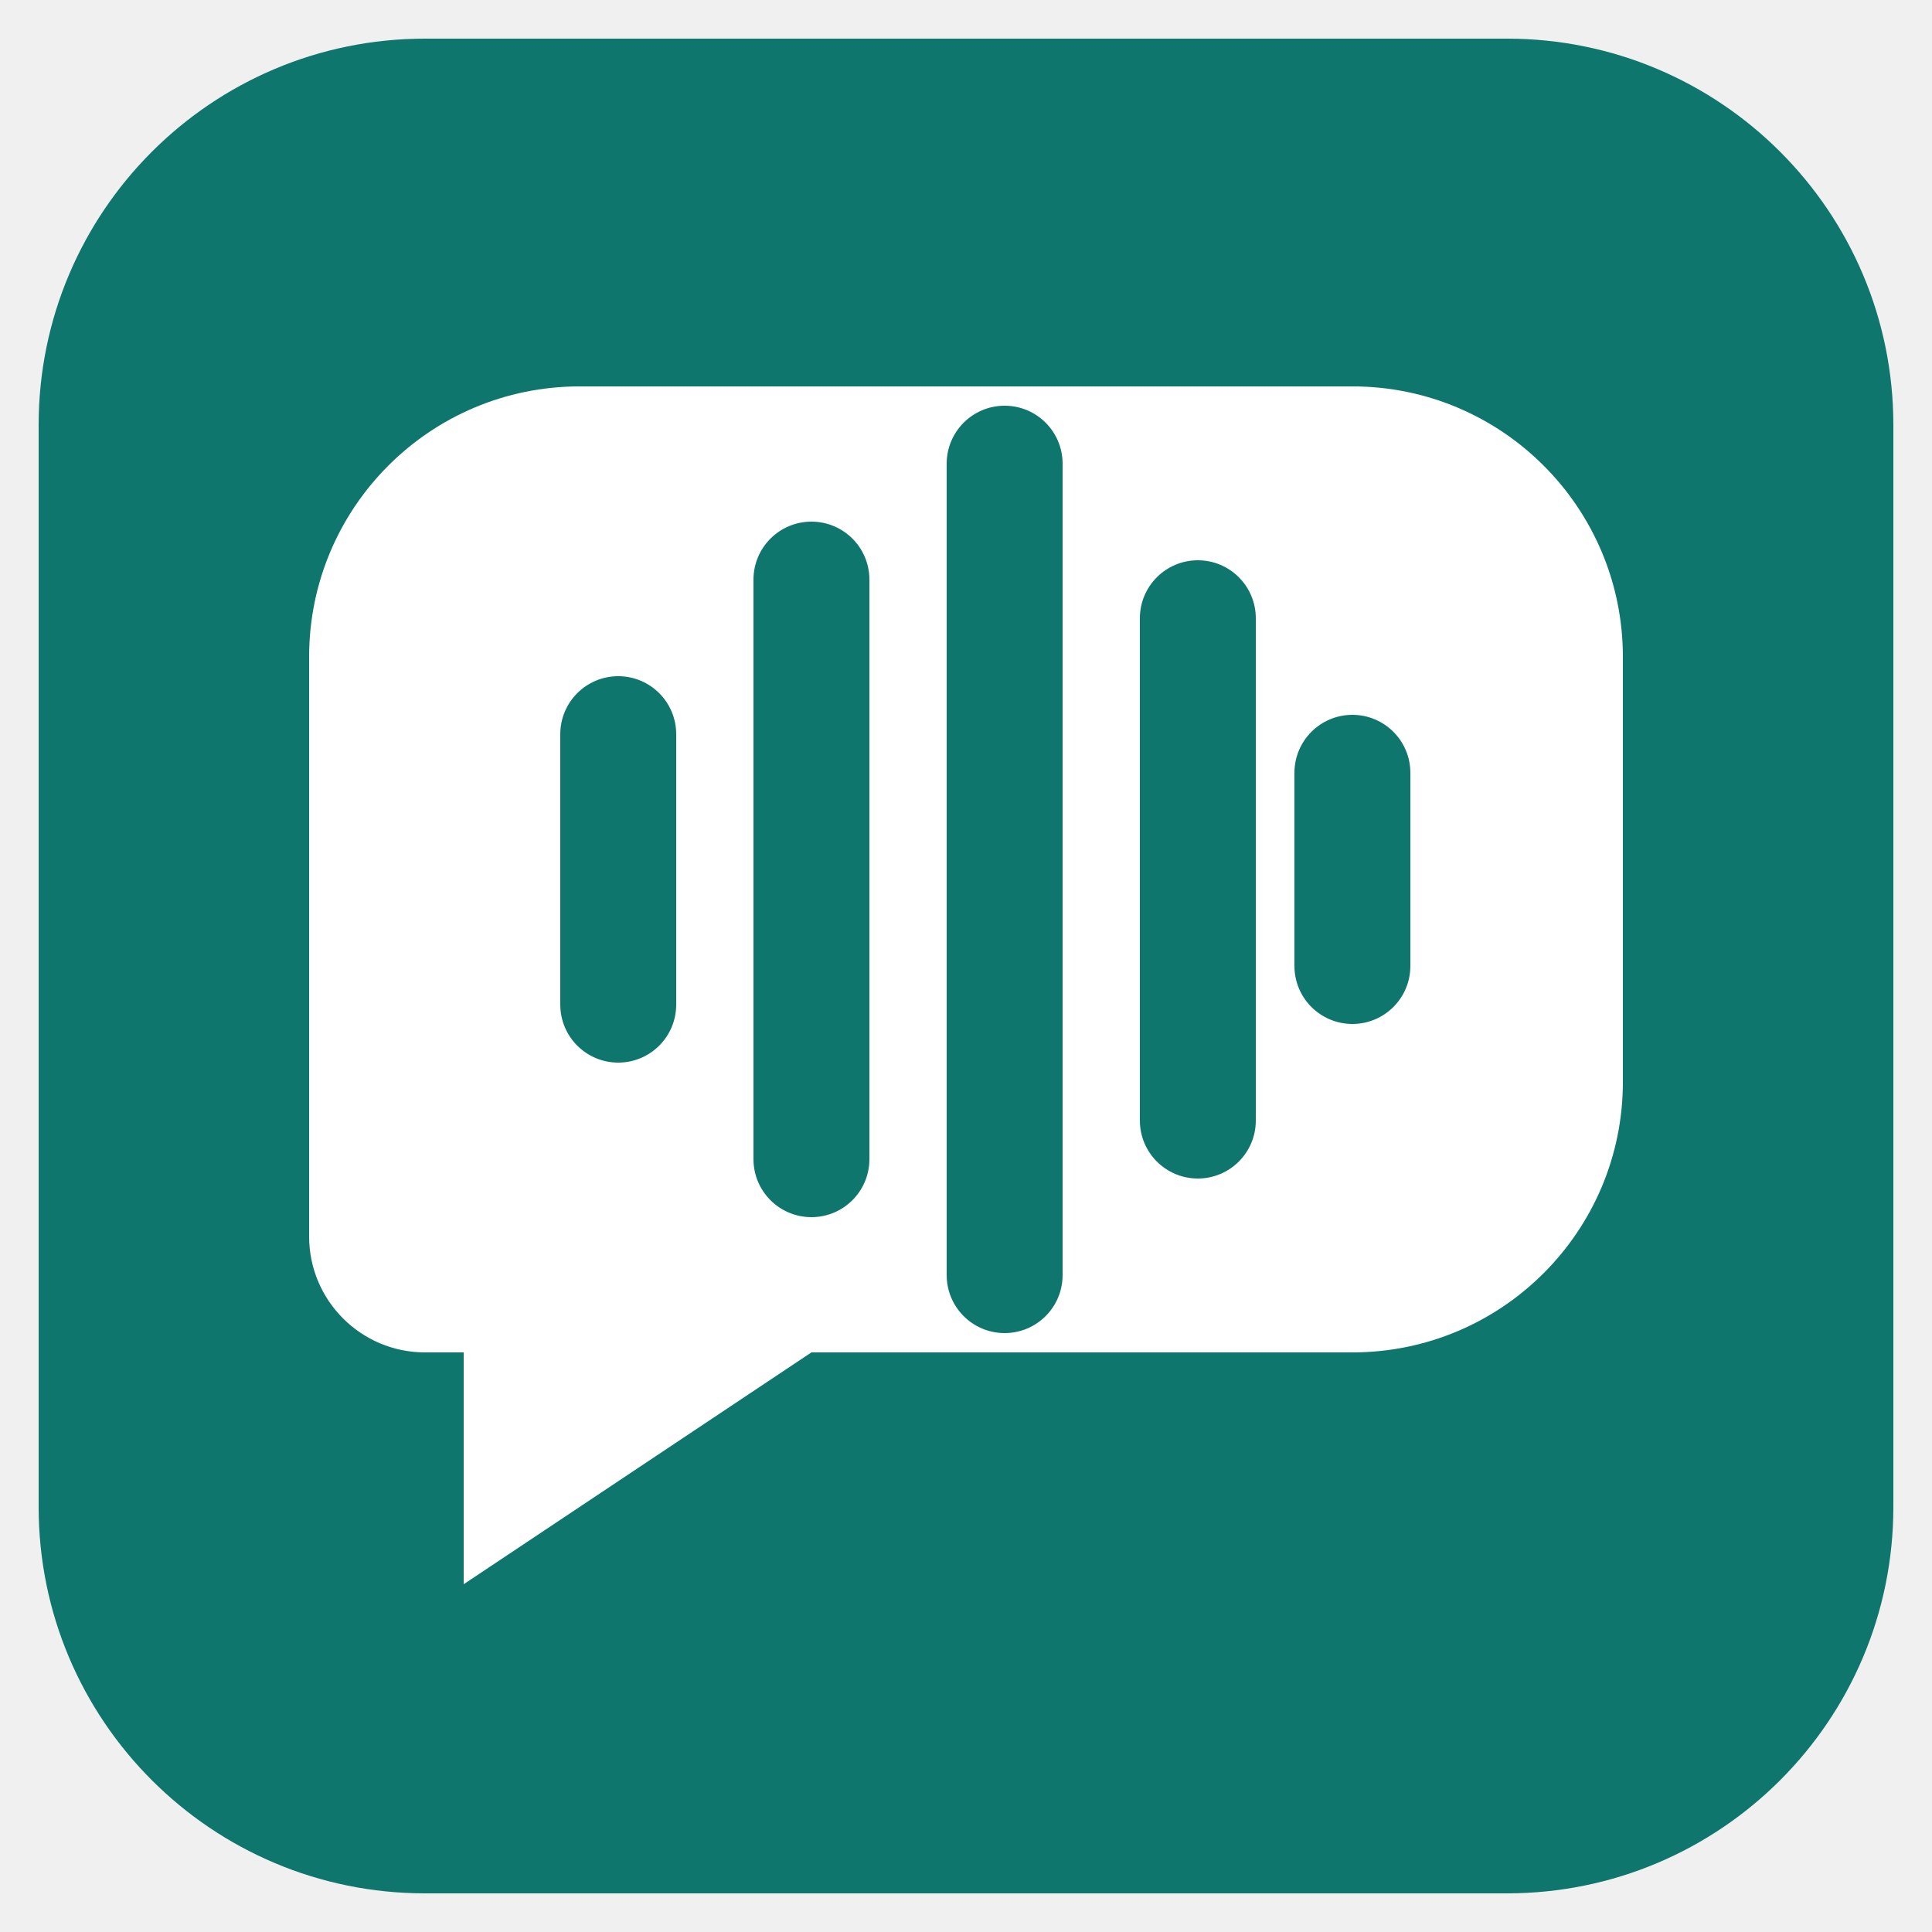
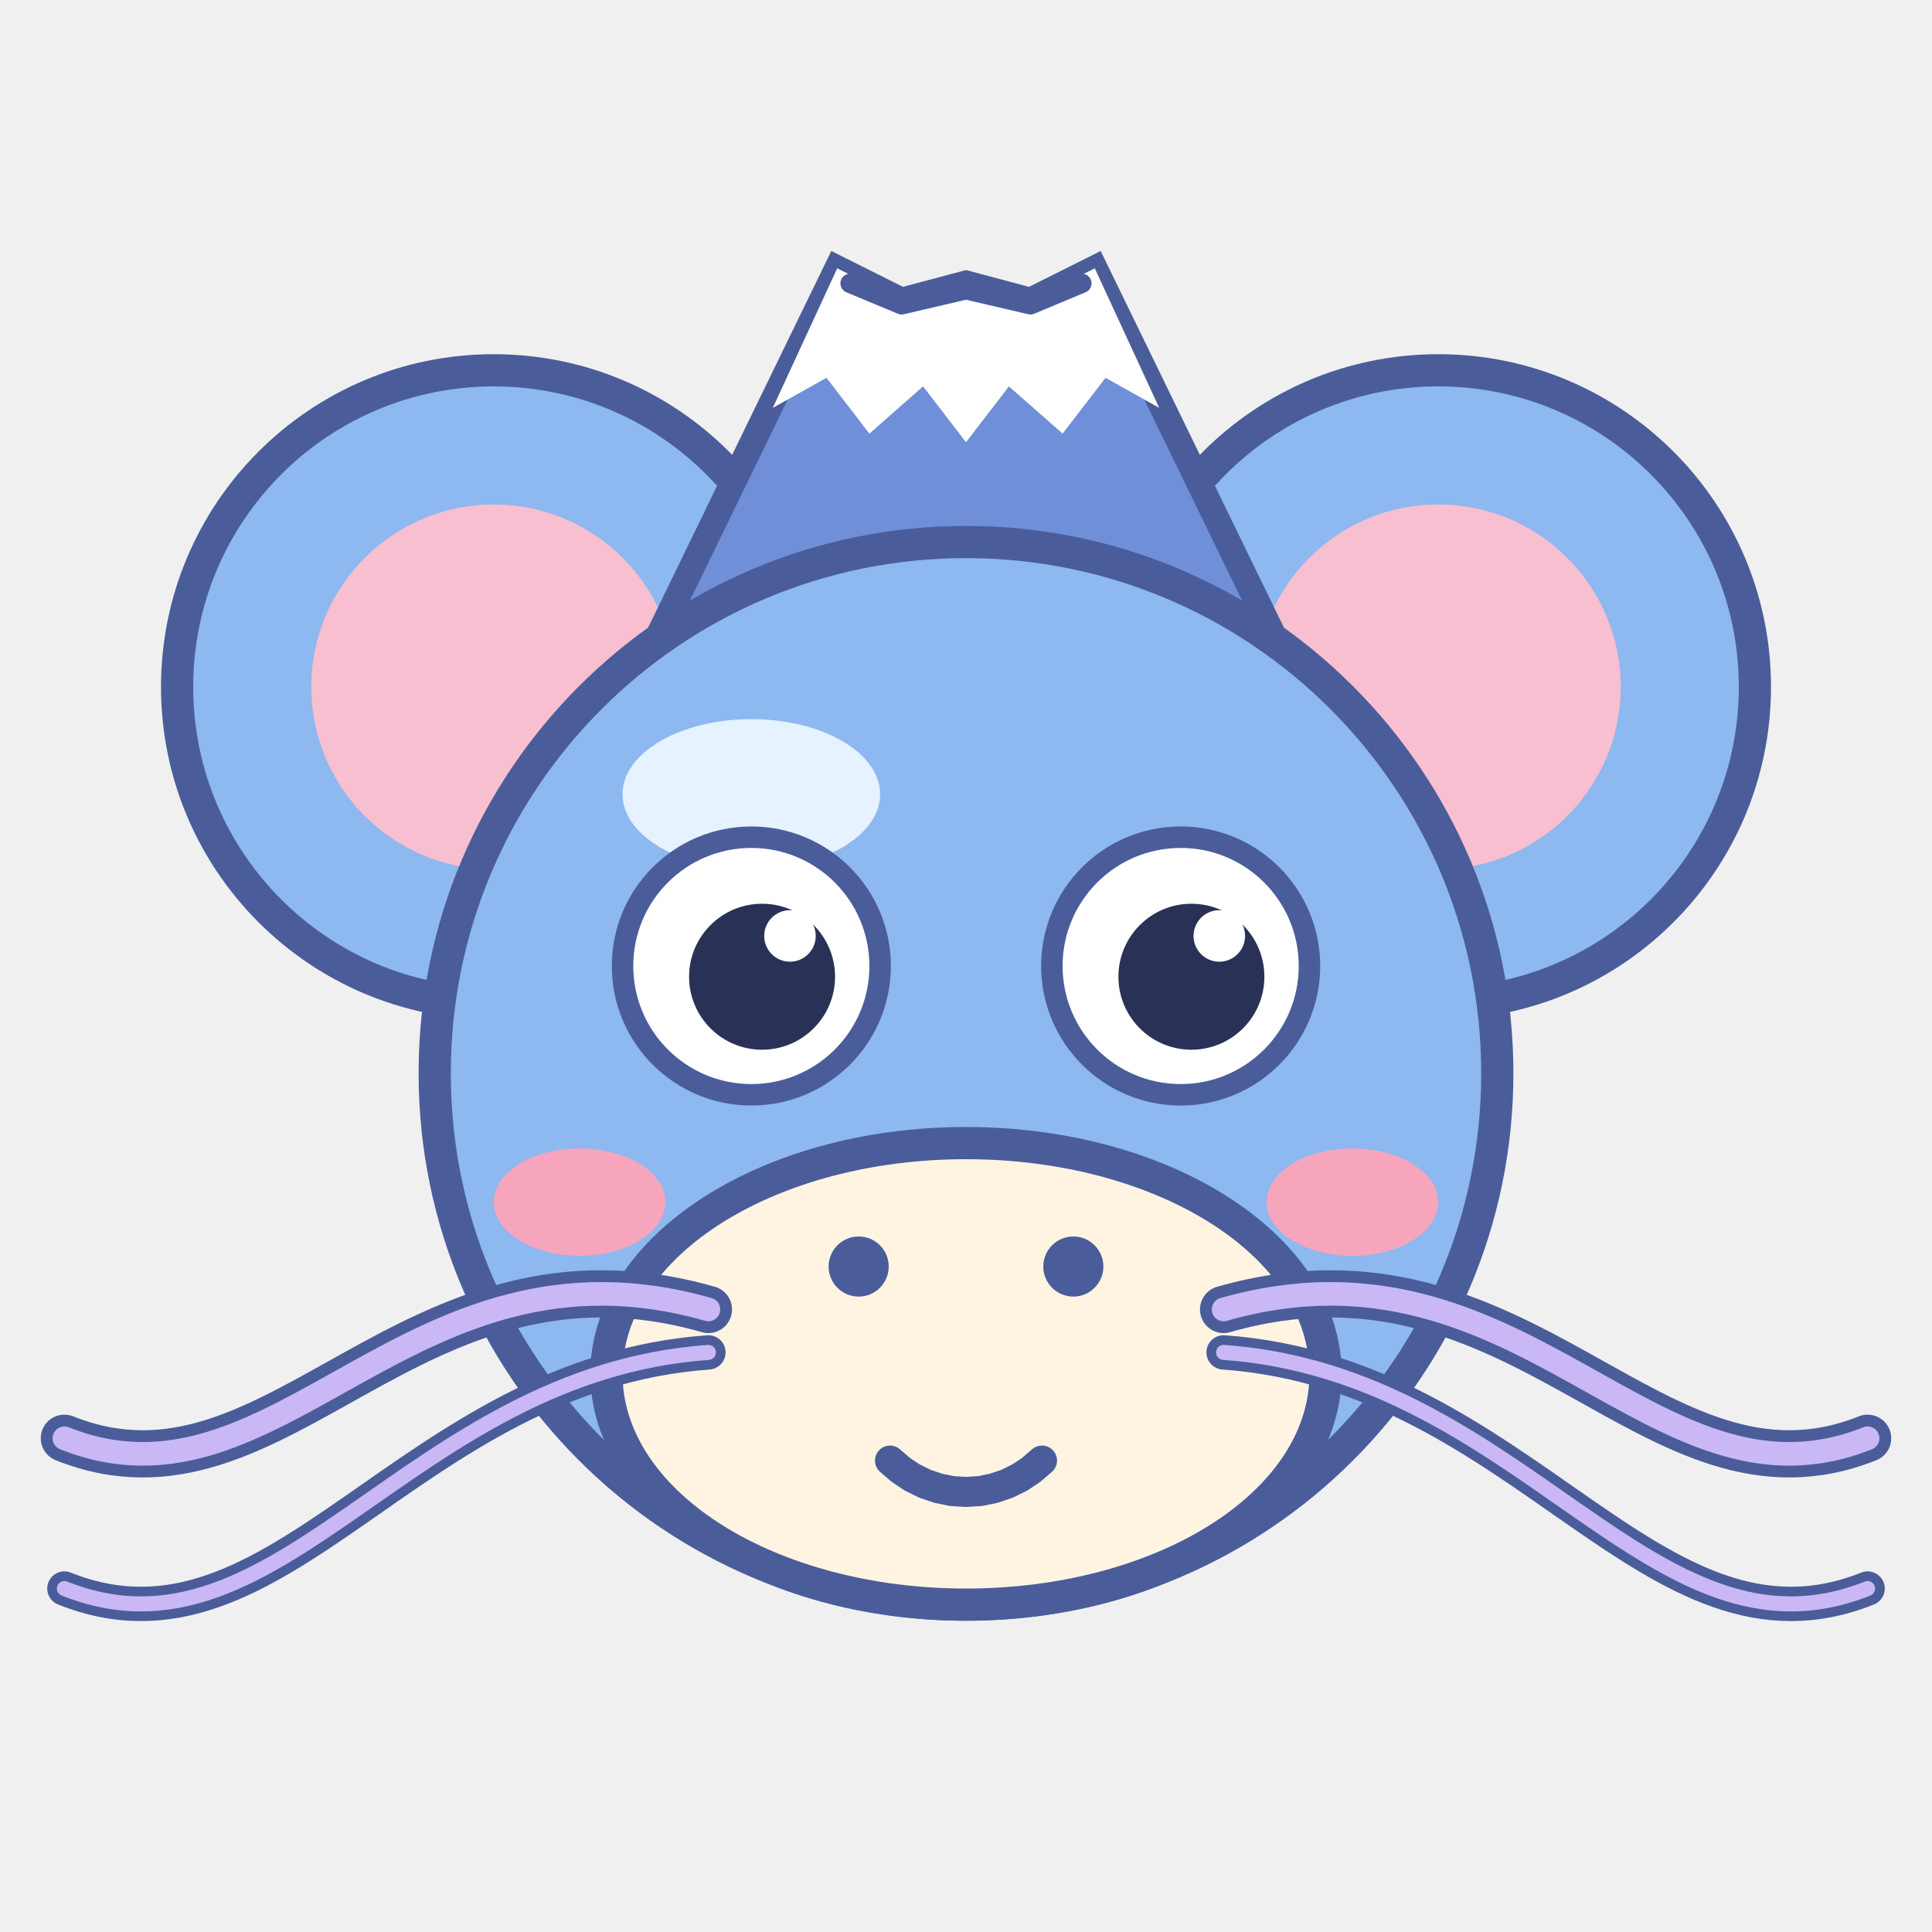
- <svg xmlns="http://www.w3.org/2000/svg" viewBox="0 0 100 100" width="256" height="256">
-   <rect x="2" y="2" width="96" height="96" rx="20" fill="#0f766e" />
-   <path fill="#fff" fill-rule="evenodd" d="M30 20h40a14 14 0 0 1 14 14v22a14 14 0 0 1-14 14H42L24 82V70h-2a6 6 0 0 1-6-6V34a14 14 0 0 1 14-14z" />
-   <g fill="#0f766e">
-     <rect x="29" y="35" width="6" height="20" rx="3" />
-     <rect x="39" y="27" width="6" height="36" rx="3" />
-     <rect x="49" y="21" width="6" height="48" rx="3" />
-     <rect x="59" y="29" width="6" height="32" rx="3" />
-     <rect x="67" y="37" width="6" height="16" rx="3" />
-   </g>
+ <svg xmlns="http://www.w3.org/2000/svg" viewBox="11 0 90 90" width="256" height="256" role="img" aria-label="TingLong, the listening dragon">
+   <circle cx="34" cy="32" r="15.5" fill="#4a5d9a" />
+   <circle cx="34" cy="32" r="14" fill="#8db8f0" />
+   <circle cx="34" cy="32" r="8.5" fill="#f7bfd0" />
+   <circle cx="78" cy="32" r="15.5" fill="#4a5d9a" />
+   <circle cx="78" cy="32" r="14" fill="#8db8f0" />
+   <circle cx="78" cy="32" r="8.5" fill="#f7bfd0" />
+   <polygon points="41,31 50,12.5 53,14 56,13.2 59,14 62,12.5 71,31" fill="#6f8fd8" stroke="#4a5d9a" stroke-width="1.2" />
+   <polygon points="50,12.5 53,14 56,13.2 59,14 62,12.5 65,19 62.5,17.6 60.5,20.2 58,18 56,20.6 54,18 51.5,20.2 49.5,17.6 47,19" fill="#ffffff" />
+   <path d="M50.6 13.2 L53 14.2 L56 13.5 L59 14.2 L61.4 13.2" fill="none" stroke="#4a5d9a" stroke-width="0.9" stroke-linecap="round" stroke-linejoin="round" />
+   <circle cx="56" cy="50" r="25.5" fill="#4a5d9a" />
+   <circle cx="56" cy="50" r="24" fill="#8db8f0" />
+   <ellipse cx="46" cy="37" rx="6" ry="3.5" fill="#e6f2ff" />
+   <ellipse cx="56" cy="64" rx="17.5" ry="11.5" fill="#4a5d9a" />
+   <ellipse cx="56" cy="64" rx="16" ry="10" fill="#fff4e2" />
+   <circle cx="51" cy="59" r="1.4" fill="#4a5d9a" />
+   <circle cx="61" cy="59" r="1.4" fill="#4a5d9a" />
+   <ellipse cx="38" cy="56" rx="4" ry="2.5" fill="#f6a5bd" />
+   <ellipse cx="74" cy="56" rx="4" ry="2.5" fill="#f6a5bd" />
+   <circle cx="46" cy="45" r="6.5" fill="#4a5d9a" />
+   <circle cx="46" cy="45" r="5.5" fill="#ffffff" />
+   <circle cx="46.5" cy="45.5" r="3.4" fill="#2a3157" />
+   <circle cx="47.8" cy="43.6" r="1.2" fill="#ffffff" />
+   <circle cx="66" cy="45" r="6.5" fill="#4a5d9a" />
+   <circle cx="66" cy="45" r="5.5" fill="#ffffff" />
+   <circle cx="66.5" cy="45.5" r="3.4" fill="#2a3157" />
+   <circle cx="67.8" cy="43.6" r="1.2" fill="#ffffff" />
+   <path d="M44 61 C30 57 24 71 14 67" fill="none" stroke="#4a5d9a" stroke-width="2.2" stroke-linecap="round" stroke-linejoin="round" />
+   <path d="M44 61 C30 57 24 71 14 67" fill="none" stroke="#c9b8f5" stroke-width="1.1" stroke-linecap="round" stroke-linejoin="round" />
+   <path d="M68 61 C82 57 88 71 98 67" fill="none" stroke="#4a5d9a" stroke-width="2.2" stroke-linecap="round" stroke-linejoin="round" />
+   <path d="M68 61 C82 57 88 71 98 67" fill="none" stroke="#c9b8f5" stroke-width="1.1" stroke-linecap="round" stroke-linejoin="round" />
+   <path d="M44 63 C30 64 24 78 14 74" fill="none" stroke="#4a5d9a" stroke-width="1.6" stroke-linecap="round" stroke-linejoin="round" />
+   <path d="M44 63 C30 64 24 78 14 74" fill="none" stroke="#c9b8f5" stroke-width="0.7" stroke-linecap="round" stroke-linejoin="round" />
+   <path d="M68 63 C82 64 88 78 98 74" fill="none" stroke="#4a5d9a" stroke-width="1.6" stroke-linecap="round" stroke-linejoin="round" />
+   <path d="M68 63 C82 64 88 78 98 74" fill="none" stroke="#c9b8f5" stroke-width="0.7" stroke-linecap="round" stroke-linejoin="round" />
+   <path d="M59.54 68.04 L59.04 68.47 L58.5 68.83 L57.91 69.12 L57.29 69.33 L56.65 69.46 L56 69.5 L55.35 69.46 L54.71 69.33 L54.09 69.12 L53.5 68.83 L52.96 68.47 L52.46 68.04" fill="none" stroke="#4a5d9a" stroke-width="1.4" stroke-linecap="round" stroke-linejoin="round" />
</svg>
